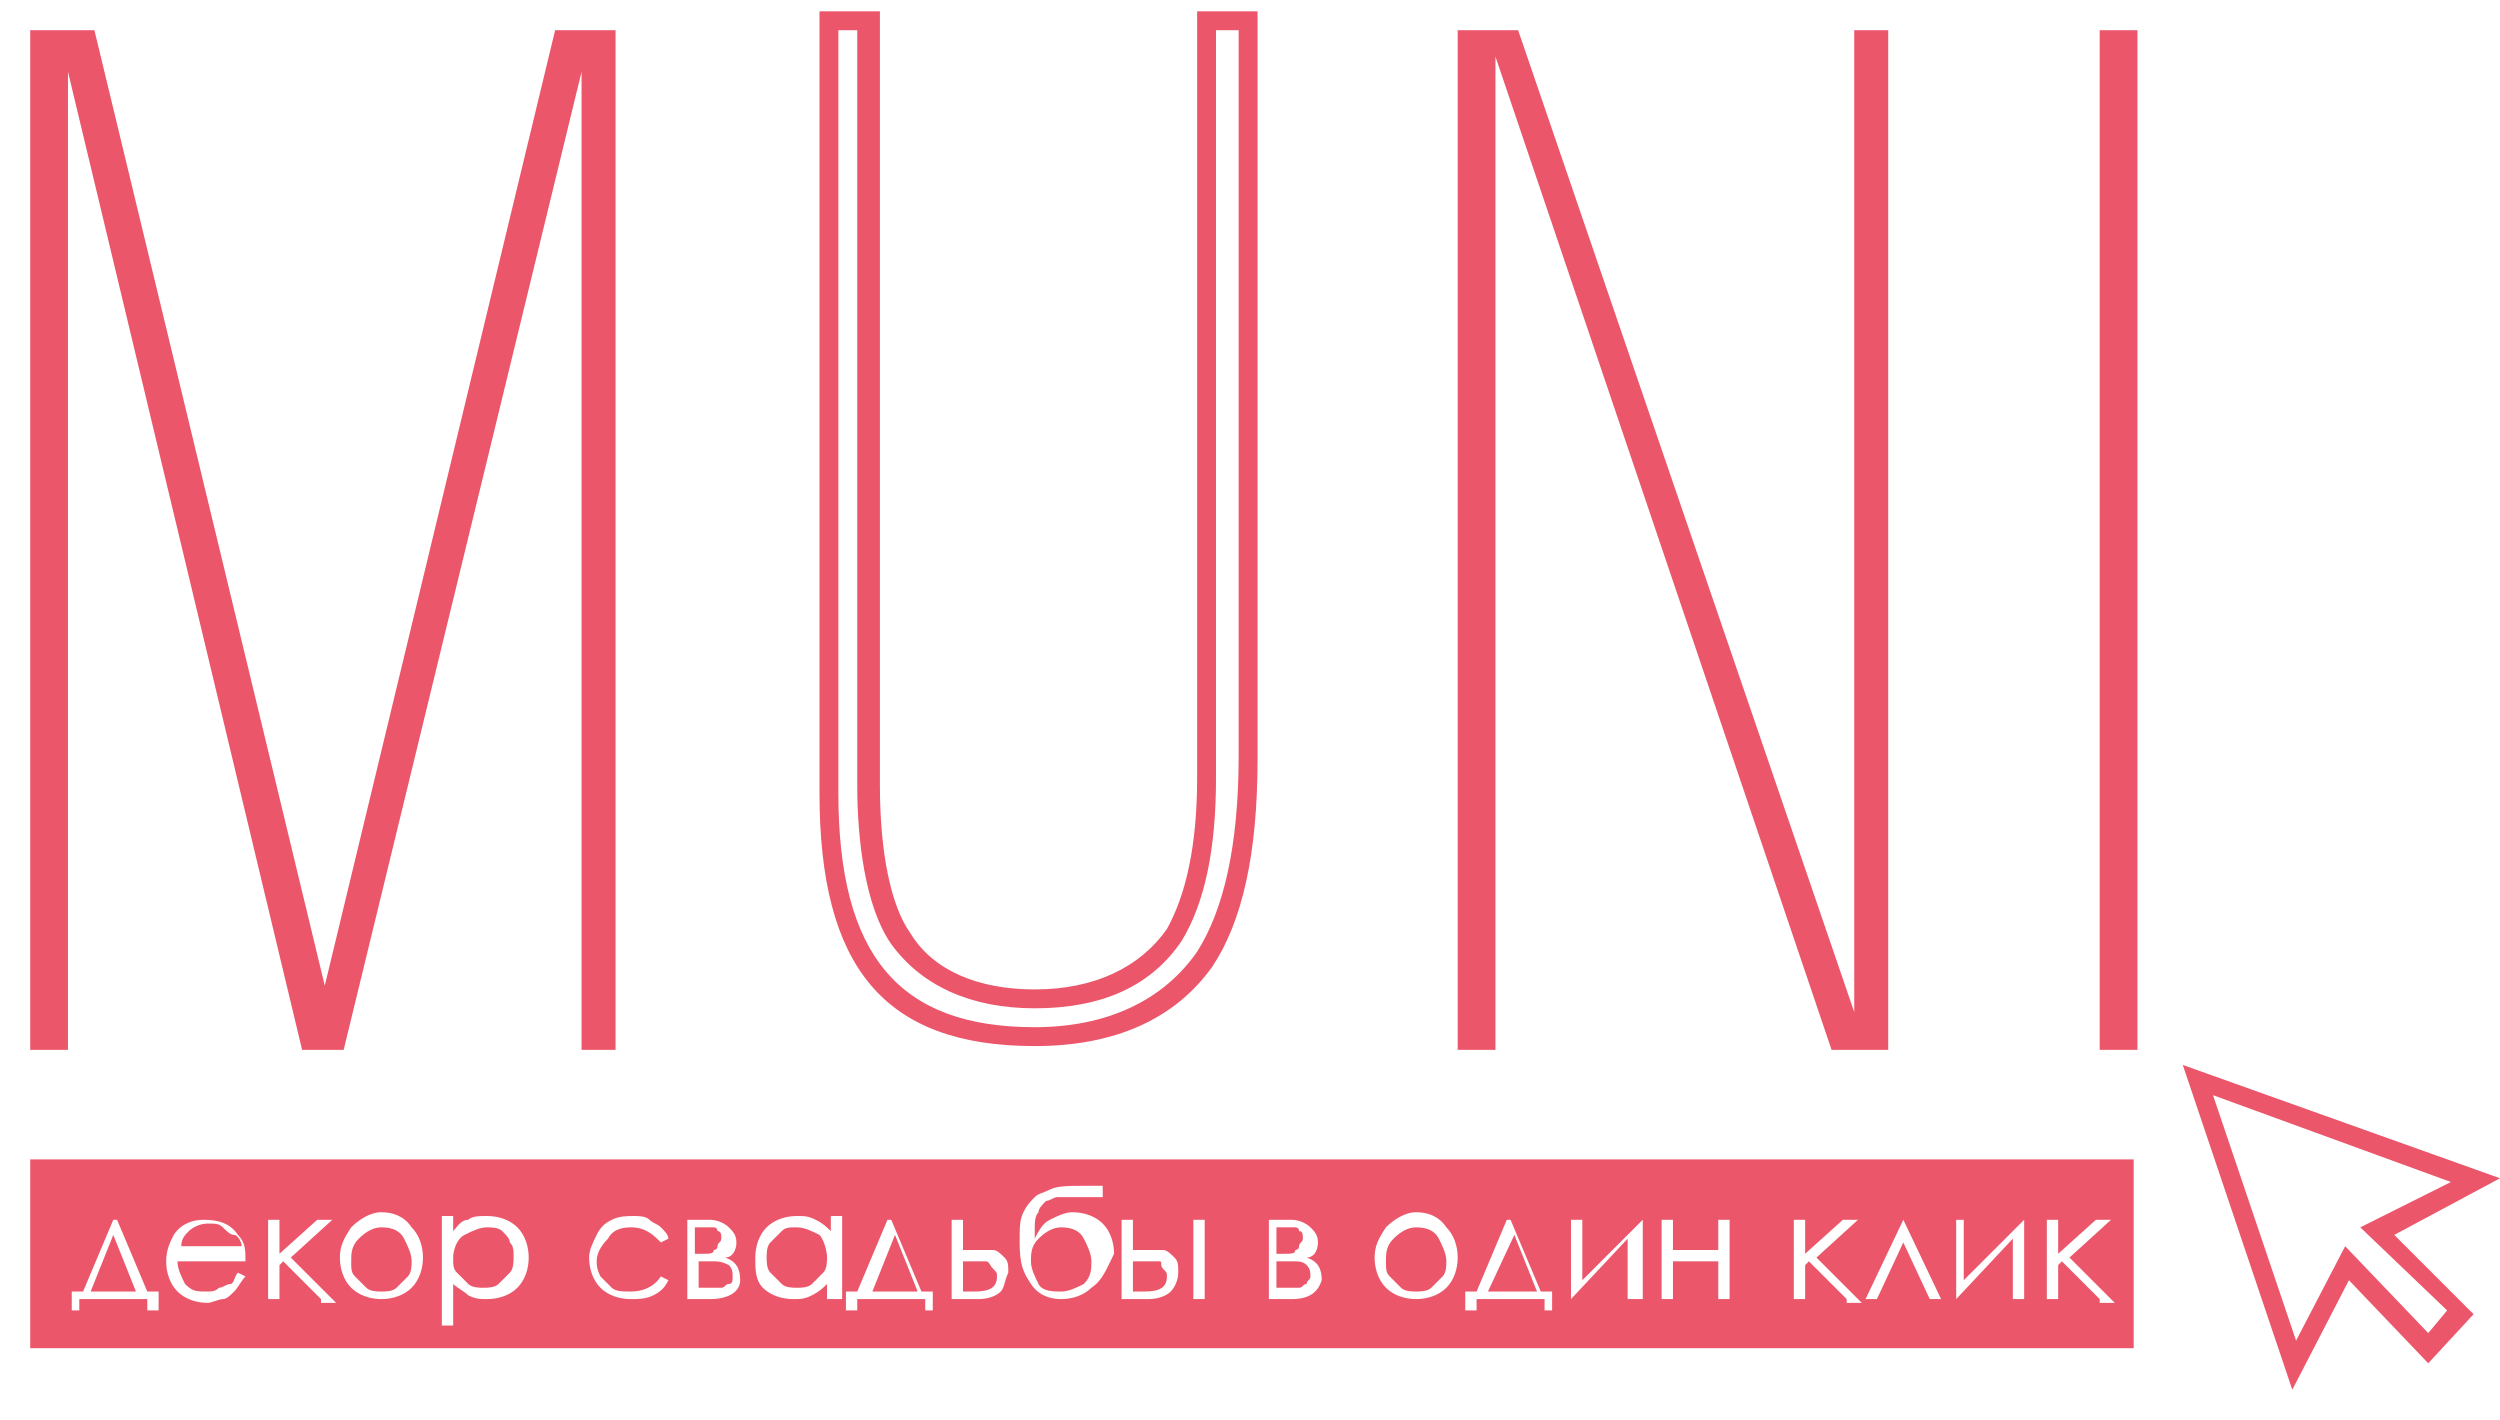
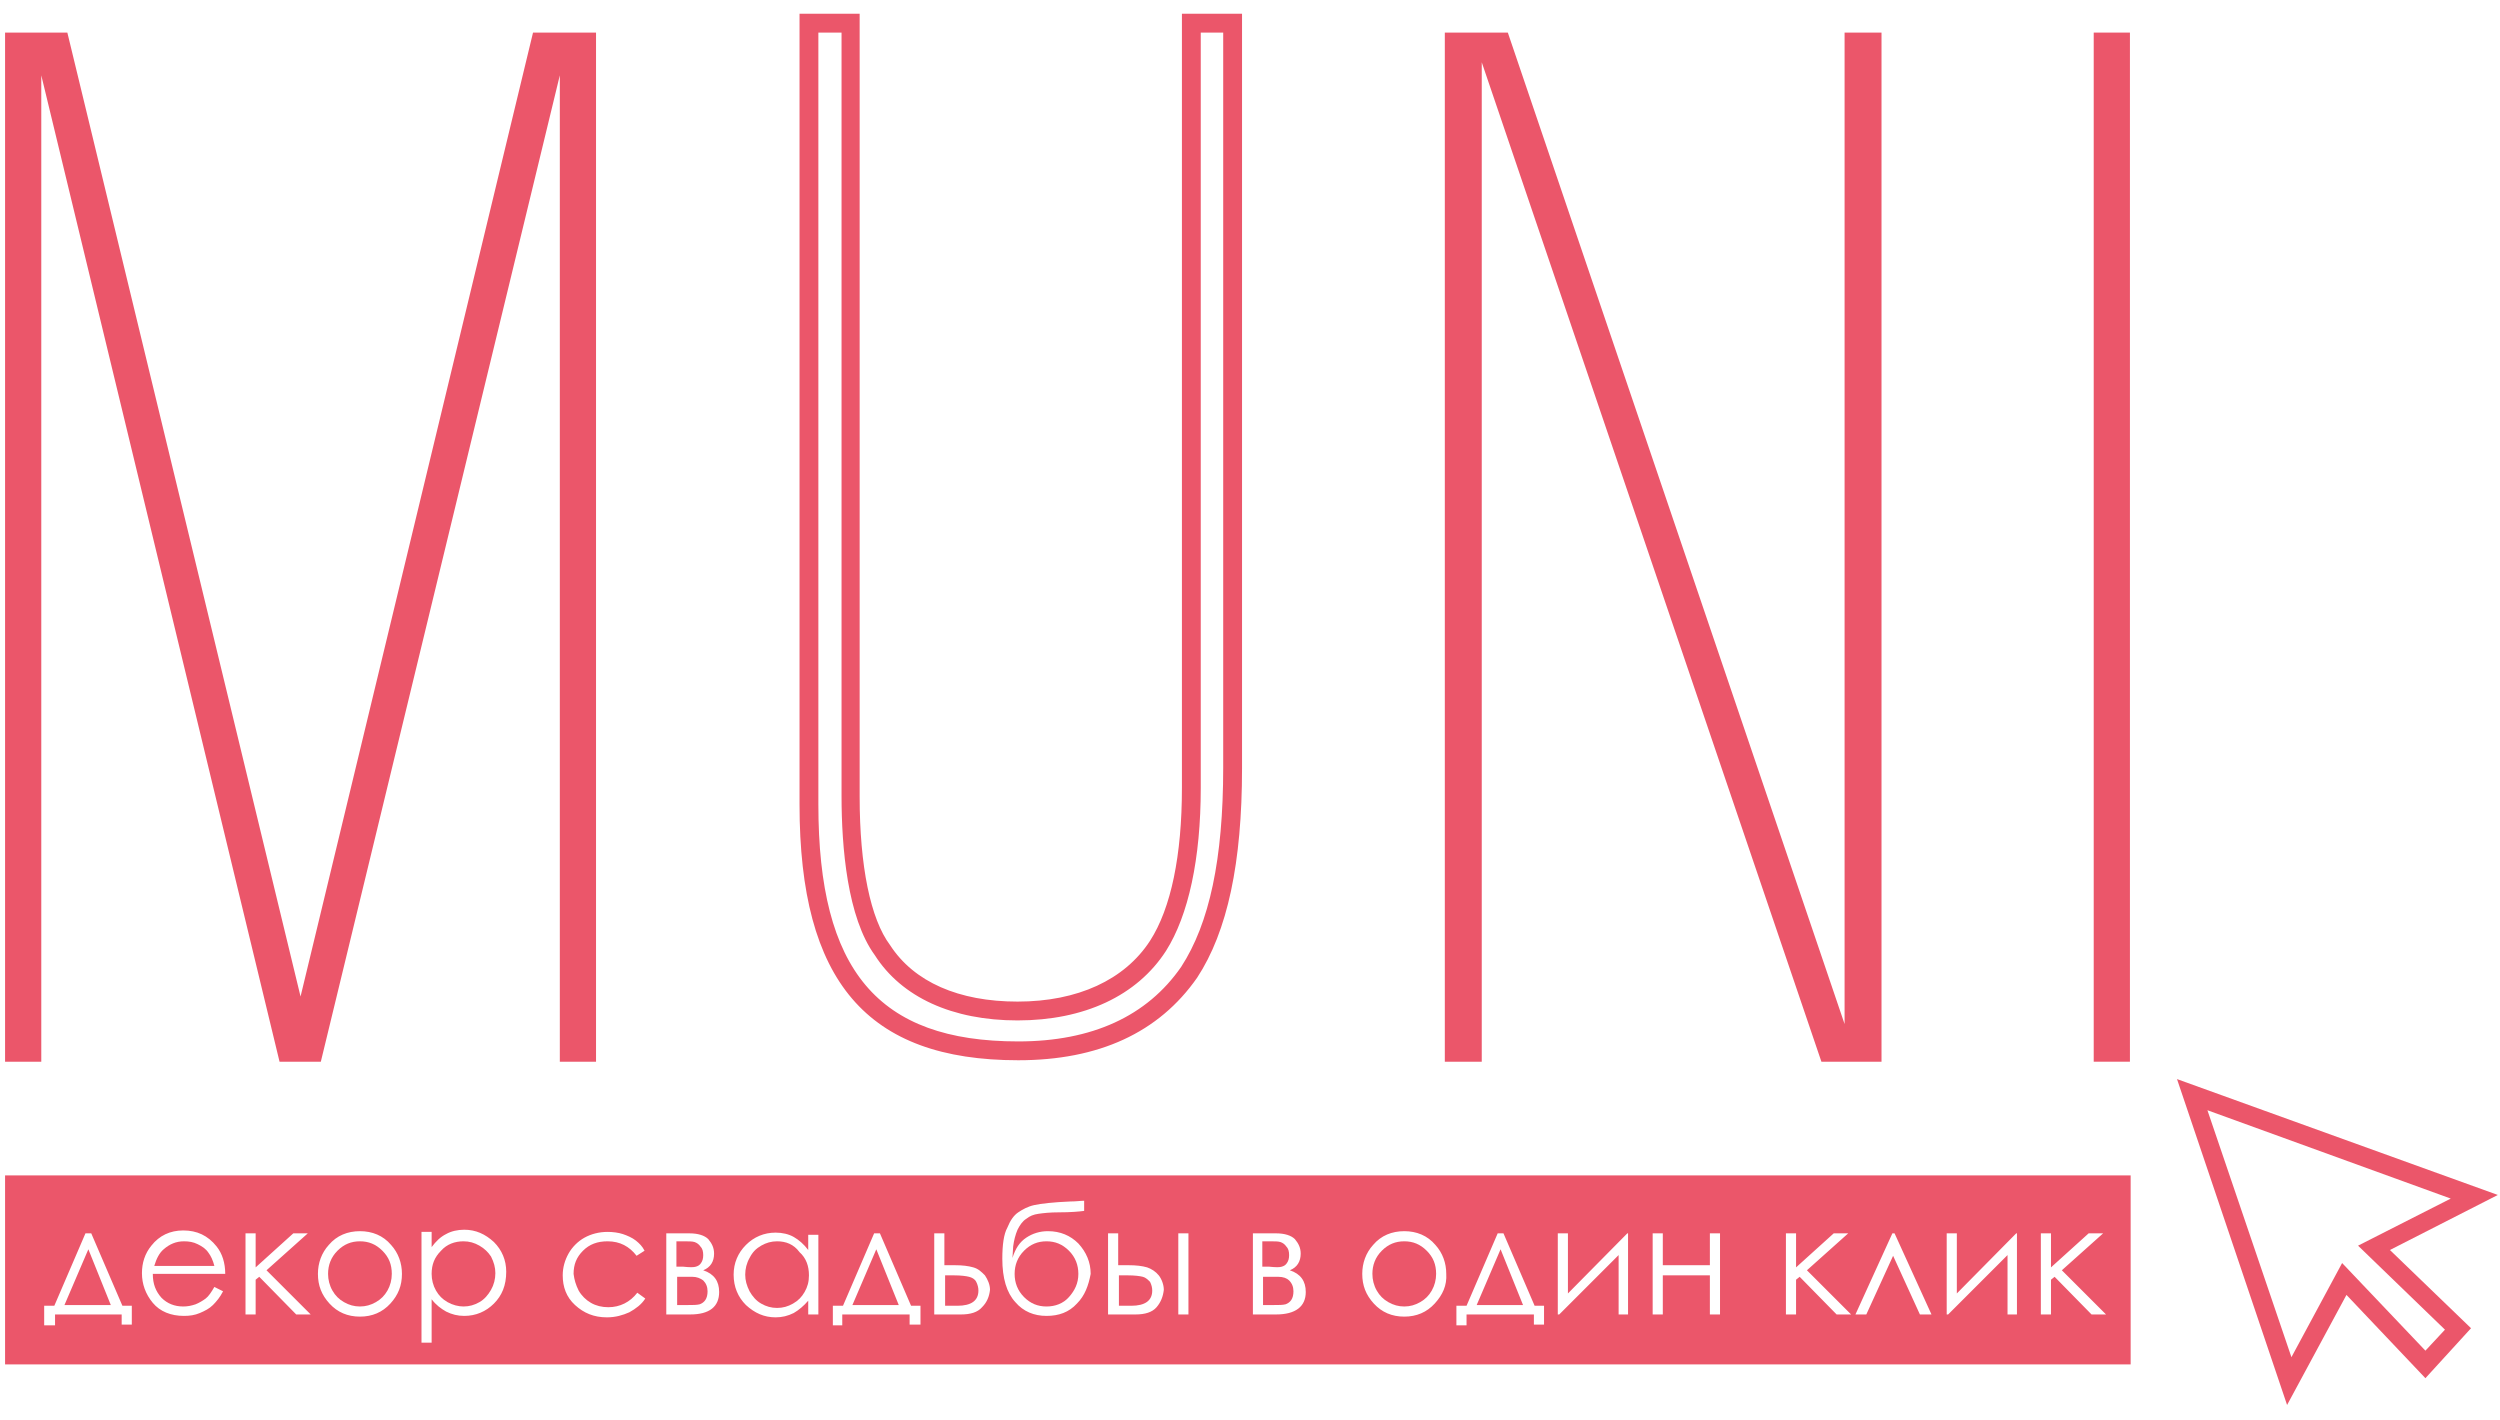
- <svg xmlns="http://www.w3.org/2000/svg" version="1.1" id="Layer_2" x="0px" y="0px" viewBox="0 0 66.2 37.6" style="enable-background:new 0 0 66.2 37.6;" xml:space="preserve">
+ <svg xmlns="http://www.w3.org/2000/svg" version="1.1" id="Layer_2" x="0px" y="0px" viewBox="0 0 345.2 196" style="enable-background:new 0 0 345.2 196;" xml:space="preserve">
  <style type="text/css">
	.st0{fill:#EB566A;}
</style>
-   <polygon class="st0" points="15.6,0.8 15.4,0.8 14.7,0.8 8.6,26.1 2.5,0.8 1.8,0.8 1.5,0.8 0.8,0.8 0.8,27.8 1.8,27.8 1.8,1.9   8,27.8 8.2,27.8 9,27.8 9.1,27.8 15.4,1.9 15.4,27.8 16.3,27.8 16.3,0.8 " />
-   <polygon class="st0" points="49.1,0.8 49.1,26.8 40.2,0.8 39.6,0.8 39.3,0.8 38.6,0.8 38.6,27.8 39.6,27.8 39.6,1.5 48.5,27.8   49.1,27.8 49.4,27.8 50,27.8 50,0.8 " />
-   <rect x="55.6" y="0.8" class="st0" width="1" height="27" />
+   <polygon class="st0" points="78.7,4.5 77.3,4.5 73.6,4.5 41.5,137.6 9.3,4.5 5.7,4.5 4.3,4.5 0.7,4.5 0.7,146.6 5.7,146.6 5.7,10.4   38.6,146.6 39.3,146.6 43.7,146.6 44.3,146.6 77.3,10.4 77.3,146.6 82.3,146.6 82.3,4.5 " />
+   <polygon class="st0" points="254.7,4.5 254.7,141.4 208.2,4.5 204.6,4.5 203.2,4.5 199.5,4.5 199.5,146.6 204.6,146.6 204.6,8.6   251.5,146.6 254.7,146.6 256.5,146.6 259.8,146.6 259.8,4.5 " />
+   <rect x="289.1" y="4.5" class="st0" width="5" height="142.1" />
  <g>
-     <path class="st0" d="M27.4,27.7c-4,0-5.7-2.1-5.7-6.7V0.3h1.6v20.5c0,1.8,0.3,3.2,0.8,3.9c0.6,1,1.8,1.5,3.3,1.5   c1.6,0,2.8-0.6,3.5-1.6c0.5-0.9,0.8-2.2,0.8-4V0.3h1.6v19.8c0,2.5-0.4,4.3-1.2,5.5C31.1,27,29.5,27.7,27.4,27.7z M22.2,0.8V21   c0,4.3,1.6,6.2,5.2,6.2c1.9,0,3.4-0.7,4.3-2c0.7-1.1,1.1-2.8,1.1-5.2V0.8h-0.6v19.8c0,1.9-0.3,3.3-0.9,4.3   c-0.8,1.2-2.1,1.8-3.9,1.8c-1.7,0-3-0.6-3.8-1.7c-0.7-1-0.9-2.8-0.9-4.2v-20H22.2z" />
+     <path class="st0" d="M140.6,146.4c-20.9,0-30.2-10.9-30.2-35.3V1.9h8.3V110c0,9.6,1.5,16.9,4.2,20.5c3.3,5.1,9.5,7.8,17.6,7.8   c8.3,0,14.8-3,18.3-8.4c2.9-4.5,4.4-11.8,4.4-21.1V1.9h8.3v104.2c0,13-2,22.5-6.2,28.9C160,142.6,151.7,146.4,140.6,146.4z    M113,4.5v106.6c0,22.9,8.2,32.7,27.6,32.7c10.2,0,17.8-3.5,22.5-10.3c3.9-6,5.8-14.9,5.8-27.5V4.5h-3.1v104.3   c0,9.8-1.7,17.6-4.8,22.5c-4,6.2-11.3,9.6-20.5,9.6c-9,0-16-3.2-19.7-9c-3.8-5.2-4.6-14.9-4.6-22V4.5H113z" />
  </g>
  <g>
-     <path class="st0" d="M21.1,32.5c-0.2,0-0.3,0-0.4,0.1c-0.1,0.1-0.2,0.2-0.3,0.3c-0.1,0.1-0.1,0.3-0.1,0.4c0,0.1,0,0.3,0.1,0.4   c0.1,0.1,0.2,0.2,0.3,0.3s0.3,0.1,0.4,0.1c0.1,0,0.3,0,0.4-0.1s0.2-0.2,0.3-0.3c0.1-0.1,0.1-0.3,0.1-0.4c0-0.2-0.1-0.5-0.2-0.6   C21.5,32.6,21.3,32.5,21.1,32.5z" />
-     <path class="st0" d="M34.2,33.4h-0.4v0.7h0.3c0.1,0,0.2,0,0.3,0c0.1,0,0.1-0.1,0.2-0.1c0-0.1,0.1-0.1,0.1-0.2c0-0.1,0-0.2-0.1-0.3   S34.4,33.4,34.2,33.4z" />
-     <path class="st0" d="M18.9,33.4h-0.4v0.7h0.3c0.1,0,0.2,0,0.3,0s0.1-0.1,0.2-0.1s0.1-0.1,0.1-0.2c0-0.1,0-0.2-0.1-0.3   C19.1,33.4,19,33.4,18.9,33.4z" />
-     <path class="st0" d="M37.5,32.5c-0.2,0-0.4,0.1-0.6,0.3s-0.2,0.4-0.2,0.6c0,0.2,0,0.3,0.1,0.4c0.1,0.1,0.2,0.2,0.3,0.3   c0.1,0.1,0.3,0.1,0.4,0.1s0.3,0,0.4-0.1c0.1-0.1,0.2-0.2,0.3-0.3c0.1-0.1,0.1-0.3,0.1-0.4c0-0.2-0.1-0.4-0.2-0.6   S37.8,32.5,37.5,32.5z" />
-     <path class="st0" d="M30.7,33.4c-0.1,0-0.2,0-0.4,0H30v0.8h0.3c0.4,0,0.6-0.1,0.6-0.4c0-0.1,0-0.1-0.1-0.2S30.8,33.4,30.7,33.4z" />
-     <path class="st0" d="M34.3,33.1c0,0,0.1,0,0.1-0.1c0-0.1,0.1-0.1,0.1-0.2c0-0.1,0-0.2-0.1-0.2c0-0.1-0.1-0.1-0.1-0.1   c0,0-0.2,0-0.3,0h-0.2v0.7H34C34.2,33.2,34.3,33.2,34.3,33.1z" />
-     <path class="st0" d="M26.1,33.4c-0.1,0-0.2,0-0.4,0h-0.2v0.8h0.3c0.4,0,0.6-0.1,0.6-0.4c0-0.1,0-0.1-0.1-0.2S26.2,33.4,26.1,33.4z" />
-     <polygon class="st0" points="23.1,34.2 24.3,34.2 23.7,32.7  " />
-     <path class="st0" d="M0.8,30.7v5h55.7v-5H0.8z M4.2,34.7H3.9v-0.3H2.1v0.3H1.9v-0.5h0.3l0.8-1.9h0.1l0.8,1.9h0.3V34.7z M4.9,34   c0.2,0.2,0.3,0.2,0.6,0.2c0.1,0,0.2,0,0.3-0.1C5.9,34.1,6,34,6.1,34s0.1-0.2,0.2-0.3l0.2,0.1c-0.1,0.1-0.2,0.3-0.3,0.4   c-0.1,0.1-0.2,0.2-0.3,0.2c-0.1,0-0.3,0.1-0.4,0.1c-0.3,0-0.6-0.1-0.8-0.3c-0.2-0.2-0.3-0.5-0.3-0.8c0-0.3,0.1-0.5,0.2-0.7   c0.2-0.3,0.5-0.4,0.8-0.4c0.4,0,0.7,0.1,0.9,0.4c0.2,0.2,0.2,0.4,0.2,0.7H4.7C4.7,33.6,4.8,33.8,4.9,34z M8.5,34.4l-1-1l-0.1,0.1   v0.9H7.1v-2.1h0.3v0.9l1-0.9h0.4l-1.1,1l1.2,1.2H8.5z M10.9,34.1c-0.2,0.2-0.5,0.3-0.8,0.3c-0.3,0-0.6-0.1-0.8-0.3S9,33.6,9,33.3   c0-0.3,0.1-0.5,0.3-0.8c0.2-0.2,0.5-0.4,0.8-0.4c0.3,0,0.6,0.1,0.8,0.4c0.2,0.2,0.3,0.5,0.3,0.8C11.2,33.6,11.1,33.9,10.9,34.1z    M13.7,34.1c-0.2,0.2-0.5,0.3-0.8,0.3c-0.2,0-0.3,0-0.5-0.1c-0.1-0.1-0.3-0.2-0.4-0.3v1.1h-0.3v-2.9H12v0.4   c0.1-0.1,0.2-0.3,0.4-0.3c0.1-0.1,0.3-0.1,0.5-0.1c0.3,0,0.6,0.1,0.8,0.3c0.2,0.2,0.3,0.5,0.3,0.8C14,33.6,13.9,33.9,13.7,34.1z    M15.9,33.8c0.1,0.1,0.2,0.2,0.3,0.3s0.3,0.1,0.5,0.1c0.3,0,0.6-0.1,0.8-0.4l0.2,0.1c-0.1,0.2-0.2,0.3-0.4,0.4   c-0.2,0.1-0.4,0.1-0.6,0.1c-0.3,0-0.6-0.1-0.8-0.3s-0.3-0.5-0.3-0.8c0-0.2,0.1-0.4,0.2-0.6s0.2-0.3,0.4-0.4s0.4-0.1,0.6-0.1   c0.1,0,0.3,0,0.4,0.1s0.2,0.1,0.3,0.2s0.2,0.2,0.2,0.3l-0.2,0.1c-0.2-0.2-0.4-0.4-0.8-0.4c-0.3,0-0.5,0.1-0.6,0.3   c-0.2,0.2-0.3,0.4-0.3,0.6C15.8,33.5,15.8,33.6,15.9,33.8z M18.8,34.4h-0.6v-2.1h0.6c0.2,0,0.4,0.1,0.5,0.2s0.2,0.2,0.2,0.4   c0,0.2-0.1,0.4-0.3,0.4c0.3,0.1,0.4,0.3,0.4,0.6C19.6,34.2,19.3,34.4,18.8,34.4z M22.2,34.4h-0.3V34c-0.1,0.1-0.2,0.2-0.4,0.3   s-0.3,0.1-0.5,0.1c-0.3,0-0.6-0.1-0.8-0.3S20,33.6,20,33.3c0-0.3,0.1-0.6,0.3-0.8s0.5-0.3,0.8-0.3c0.2,0,0.3,0,0.5,0.1   s0.3,0.2,0.4,0.3v-0.4h0.3V34.4z M24.8,34.7h-0.3v-0.3h-1.8v0.3h-0.3v-0.5h0.3l0.8-1.9h0.1l0.8,1.9h0.3V34.7z M26.5,34.2   c-0.1,0.1-0.3,0.2-0.6,0.2h-0.7v-2.1h0.3v0.8h0.3c0.2,0,0.4,0,0.5,0s0.2,0.1,0.3,0.2s0.1,0.2,0.1,0.4   C26.6,33.9,26.6,34.1,26.5,34.2z M28.9,34.1c-0.2,0.2-0.5,0.3-0.8,0.3c-0.3,0-0.6-0.1-0.8-0.4S27,33.5,27,32.9c0-0.4,0-0.6,0.1-0.8   c0.1-0.2,0.2-0.3,0.3-0.4c0.1-0.1,0.2-0.1,0.4-0.2s0.5-0.1,1-0.1c0.1,0,0.3,0,0.4,0v0.3c-0.1,0-0.4,0-0.7,0c-0.2,0-0.4,0-0.5,0   s-0.2,0.1-0.3,0.1c-0.1,0.1-0.2,0.2-0.2,0.3c-0.1,0.1-0.1,0.3-0.1,0.4l0,0.3c0.1-0.2,0.2-0.4,0.4-0.5c0.2-0.1,0.4-0.2,0.6-0.2   c0.3,0,0.6,0.1,0.8,0.3c0.2,0.2,0.3,0.5,0.3,0.8C29.3,33.6,29.2,33.9,28.9,34.1z M31,34.2c-0.1,0.1-0.3,0.2-0.6,0.2h-0.7v-2.1H30   v0.8h0.3c0.2,0,0.4,0,0.5,0s0.2,0.1,0.3,0.2s0.1,0.2,0.1,0.4C31.2,33.9,31.1,34.1,31,34.2z M31.9,34.4h-0.3v-2.1h0.3V34.4z    M34.2,34.4h-0.6v-2.1h0.6c0.2,0,0.4,0.1,0.5,0.2s0.2,0.2,0.2,0.4c0,0.2-0.1,0.4-0.3,0.4c0.3,0.1,0.4,0.3,0.4,0.6   C34.9,34.2,34.7,34.4,34.2,34.4z M38.3,34.1c-0.2,0.2-0.5,0.3-0.8,0.3c-0.3,0-0.6-0.1-0.8-0.3c-0.2-0.2-0.3-0.5-0.3-0.8   c0-0.3,0.1-0.5,0.3-0.8c0.2-0.2,0.5-0.4,0.8-0.4c0.3,0,0.6,0.1,0.8,0.4c0.2,0.2,0.3,0.5,0.3,0.8C38.6,33.6,38.5,33.9,38.3,34.1z    M41.2,34.7h-0.3v-0.3h-1.8v0.3h-0.3v-0.5h0.3l0.8-1.9h0.1l0.8,1.9h0.3V34.7z M43.4,34.4h-0.3v-1.6l-1.5,1.6h0v-2.1h0.3v1.6   l1.6-1.6h0V34.4z M45.8,34.4h-0.3v-1h-1.2v1H44v-2.1h0.3v0.8h1.2v-0.8h0.3V34.4z M48.9,34.4l-1-1l-0.1,0.1v0.9h-0.3v-2.1h0.3v0.9   l1-0.9h0.4l-1.1,1l1.2,1.2H48.9z M51.1,34.4l-0.7-1.5l-0.7,1.5h-0.3l1-2.1h0l1,2.1H51.1z M53.6,34.4h-0.3v-1.6l-1.5,1.6h0v-2.1H52   v1.6l1.6-1.6h0V34.4z M55.6,34.4l-1-1l-0.1,0.1v0.9h-0.3v-2.1h0.3v0.9l1-0.9h0.4l-1.1,1l1.2,1.2H55.6z" />
-     <path class="st0" d="M5.9,32.5c-0.1-0.1-0.2-0.1-0.4-0.1c-0.2,0-0.4,0.1-0.5,0.2c-0.1,0.1-0.2,0.2-0.2,0.4h1.6   c0-0.1-0.1-0.3-0.2-0.3C6.1,32.7,6,32.6,5.9,32.5z" />
-     <polygon class="st0" points="2.4,34.2 3.6,34.2 3,32.7  " />
-     <path class="st0" d="M28.1,32.5c-0.2,0-0.4,0.1-0.6,0.3s-0.2,0.4-0.2,0.6c0,0.2,0.1,0.4,0.2,0.6s0.4,0.2,0.6,0.2   c0.2,0,0.4-0.1,0.6-0.2c0.2-0.2,0.2-0.4,0.2-0.6c0-0.2-0.1-0.4-0.2-0.6C28.6,32.6,28.4,32.5,28.1,32.5z" />
-     <path class="st0" d="M18.9,33.1c0,0,0.1,0,0.1-0.1c0-0.1,0.1-0.1,0.1-0.2c0-0.1,0-0.2-0.1-0.2c0-0.1-0.1-0.1-0.1-0.1s-0.2,0-0.3,0   h-0.2v0.7h0.2C18.8,33.2,18.9,33.2,18.9,33.1z" />
-     <polygon class="st0" points="39.4,34.2 40.7,34.2 40.1,32.7  " />
-     <path class="st0" d="M13.3,32.6c-0.1-0.1-0.3-0.1-0.4-0.1c-0.2,0-0.4,0.1-0.6,0.2S12,33.1,12,33.3c0,0.2,0,0.3,0.1,0.4   c0.1,0.1,0.2,0.2,0.3,0.3s0.3,0.1,0.4,0.1c0.1,0,0.3,0,0.4-0.1s0.2-0.2,0.3-0.3c0.1-0.1,0.1-0.3,0.1-0.4c0-0.2,0-0.3-0.1-0.4   C13.5,32.8,13.4,32.7,13.3,32.6z" />
-     <path class="st0" d="M10.1,32.5c-0.2,0-0.4,0.1-0.6,0.3c-0.2,0.2-0.2,0.4-0.2,0.6c0,0.2,0,0.3,0.1,0.4c0.1,0.1,0.2,0.2,0.3,0.3   s0.3,0.1,0.4,0.1s0.3,0,0.4-0.1s0.2-0.2,0.3-0.3c0.1-0.1,0.1-0.3,0.1-0.4c0-0.2-0.1-0.4-0.2-0.6S10.4,32.5,10.1,32.5z" />
+     <path class="st0" d="M107.3,171.4c-0.8,0-1.5,0.2-2.2,0.6c-0.7,0.4-1.2,0.9-1.6,1.7c-0.4,0.7-0.6,1.5-0.6,2.3   c0,0.8,0.2,1.5,0.6,2.3c0.4,0.7,0.9,1.3,1.6,1.7c0.7,0.4,1.4,0.6,2.2,0.6c0.8,0,1.5-0.2,2.2-0.6c0.7-0.4,1.2-0.9,1.6-1.6   c0.4-0.7,0.6-1.4,0.6-2.3c0-1.3-0.4-2.4-1.3-3.2C109.6,171.8,108.5,171.4,107.3,171.4z" />
+     <path class="st0" d="M176.5,176.3h-2.1v3.9h1.5c0.7,0,1.2,0,1.6-0.1c0.3-0.1,0.6-0.3,0.8-0.6c0.2-0.3,0.3-0.7,0.3-1.2   c0-0.6-0.2-1.1-0.6-1.5C177.7,176.5,177.2,176.3,176.5,176.3z" />
+     <path class="st0" d="M95.6,176.3h-2.1v3.9H95c0.7,0,1.2,0,1.6-0.1c0.3-0.1,0.6-0.3,0.8-0.6c0.2-0.3,0.3-0.7,0.3-1.2   c0-0.6-0.2-1.1-0.6-1.5C96.7,176.5,96.2,176.3,95.6,176.3z" />
+     <path class="st0" d="M193.9,171.4c-1.2,0-2.2,0.4-3.1,1.3s-1.3,2-1.3,3.2c0,0.8,0.2,1.6,0.6,2.3c0.4,0.7,0.9,1.2,1.6,1.6   c0.7,0.4,1.4,0.6,2.2,0.6c0.8,0,1.5-0.2,2.2-0.6c0.7-0.4,1.2-0.9,1.6-1.6c0.4-0.7,0.6-1.5,0.6-2.3c0-1.3-0.4-2.3-1.3-3.2   S195.1,171.4,193.9,171.4z" />
+     <path class="st0" d="M157.8,176.3c-0.4-0.1-1.1-0.2-2.1-0.2h-1.2v4.2h1.7c1.9,0,2.9-0.7,2.9-2.1c0-0.4-0.1-0.8-0.3-1.2   C158.5,176.7,158.2,176.4,157.8,176.3z" />
+     <path class="st0" d="M177,174.9c0.3-0.1,0.5-0.2,0.7-0.5c0.2-0.3,0.3-0.6,0.3-1.1c0-0.5-0.1-0.9-0.4-1.2c-0.2-0.3-0.5-0.5-0.8-0.6   c-0.3-0.1-0.8-0.1-1.6-0.1h-0.9v3.5h0.9C176.2,175,176.7,175,177,174.9z" />
+     <path class="st0" d="M133.8,176.3c-0.4-0.1-1.1-0.2-2.1-0.2h-1.2v4.2h1.7c1.9,0,2.9-0.7,2.9-2.1c0-0.4-0.1-0.8-0.3-1.2   S134.2,176.4,133.8,176.3z" />
+     <polygon class="st0" points="117.7,180.2 124.1,180.2 121,172.5  " />
+     <path class="st0" d="M0.7,162.3v26.1h293.5v-26.1H0.7z M18.2,182.9h-1.4v-1.4H7.6v1.5H6.1v-2.7h1.4l4.3-10h0.8l4.3,10h1.3V182.9z    M22.3,179.2c0.8,0.8,1.8,1.2,3,1.2c0.6,0,1.1-0.1,1.7-0.3c0.5-0.2,1-0.5,1.4-0.8c0.4-0.3,0.8-0.9,1.2-1.6l1.2,0.6   c-0.4,0.8-0.9,1.4-1.4,1.9c-0.5,0.5-1.1,0.8-1.8,1.1c-0.7,0.3-1.4,0.4-2.2,0.4c-1.8,0-3.3-0.6-4.3-1.8c-1-1.2-1.5-2.6-1.5-4.1   c0-1.4,0.4-2.7,1.3-3.8c1.1-1.4,2.6-2.1,4.4-2.1c1.9,0,3.4,0.7,4.6,2.2c0.8,1,1.2,2.3,1.2,3.8H21.1   C21.1,177.3,21.5,178.3,22.3,179.2z M40.9,181.5l-5.1-5.2l-0.5,0.4v4.8h-1.4v-11.2h1.4v4.7l5.2-4.7h2l-5.7,5.1l6.1,6.1H40.9z    M53.9,180c-1.1,1.2-2.5,1.8-4.2,1.8c-1.7,0-3.1-0.6-4.2-1.8c-1.1-1.2-1.6-2.5-1.6-4.1c0-1.5,0.5-2.9,1.5-4   c1.1-1.3,2.6-1.9,4.3-1.9c1.7,0,3.2,0.6,4.3,1.9c1,1.1,1.5,2.5,1.5,4C55.5,177.5,55,178.8,53.9,180z M68.2,180   c-1.1,1.1-2.5,1.7-4.1,1.7c-0.9,0-1.7-0.2-2.5-0.6c-0.7-0.4-1.4-0.9-2-1.7v6h-1.4v-15.3h1.4v2.1c0.6-0.8,1.2-1.4,2-1.8   c0.7-0.4,1.6-0.6,2.5-0.6c1.6,0,2.9,0.6,4.1,1.7c1.1,1.1,1.7,2.5,1.7,4.1C69.9,177.5,69.3,178.9,68.2,180z M79.9,178.2   c0.4,0.7,1,1.3,1.7,1.7c0.7,0.4,1.5,0.6,2.4,0.6c1.6,0,3-0.7,4-2l1.1,0.8c-0.5,0.8-1.3,1.4-2.2,1.9c-0.9,0.4-1.9,0.7-3.1,0.7   c-1.8,0-3.2-0.6-4.4-1.7s-1.7-2.5-1.7-4.1c0-1.1,0.3-2.1,0.8-3c0.5-0.9,1.3-1.7,2.2-2.2s2-0.8,3.2-0.8c0.7,0,1.5,0.1,2.1,0.3   s1.3,0.5,1.8,0.9c0.5,0.4,0.9,0.8,1.2,1.4l-1.1,0.7c-1-1.3-2.3-2-4-2c-1.4,0-2.5,0.4-3.4,1.3c-0.9,0.9-1.3,1.9-1.3,3.2   C79.3,176.7,79.5,177.4,79.9,178.2z M95.3,181.5H92v-11.2h3.2c1.2,0,2.1,0.3,2.6,0.8c0.5,0.6,0.8,1.2,0.8,2c0,1.1-0.5,1.9-1.5,2.3   c1.5,0.5,2.2,1.5,2.2,3C99.3,180.4,98,181.5,95.3,181.5z M113,181.5h-1.4v-1.9c-0.6,0.7-1.3,1.3-2,1.7c-0.8,0.4-1.6,0.6-2.5,0.6   c-1.6,0-2.9-0.6-4.1-1.7c-1.1-1.1-1.7-2.5-1.7-4.2c0-1.6,0.6-3,1.7-4.1s2.5-1.7,4.1-1.7c0.9,0,1.8,0.2,2.5,0.6c0.7,0.4,1.4,1,2,1.8   v-2.1h1.4V181.5z M127,182.9h-1.4v-1.4h-9.3v1.5H115v-2.7h1.4l4.3-10h0.8l4.3,10h1.3V182.9z M135.6,180.5c-0.6,0.7-1.6,1-2.9,1H129   v-11.2h1.4v4.4h1.4c1.1,0,1.9,0.1,2.6,0.3s1.1,0.6,1.6,1.1c0.4,0.6,0.7,1.3,0.7,2C136.6,179,136.3,179.8,135.6,180.5z M148.7,180   c-1.1,1.2-2.5,1.7-4.2,1.7c-1.7,0-3.2-0.6-4.3-1.9c-1.2-1.3-1.8-3.3-1.8-6c0-1.9,0.2-3.4,0.7-4.3c0.4-1,0.9-1.7,1.5-2.1   c0.6-0.4,1.3-0.8,2.2-1c0.9-0.2,2.6-0.4,5-0.5c0.8,0,1.4-0.1,1.9-0.1v1.4c-0.7,0.1-1.9,0.2-3.5,0.2c-1.2,0-2.1,0.1-2.8,0.2   c-0.7,0.1-1.2,0.3-1.7,0.7c-0.5,0.3-0.9,0.9-1.2,1.5c-0.3,0.7-0.5,1.5-0.6,2.3l-0.1,1.6c0.4-1.3,1-2.2,1.9-2.8   c0.9-0.6,1.9-0.9,3-0.9c1.7,0,3.1,0.6,4.2,1.7c1.1,1.2,1.7,2.6,1.7,4.2C150.3,177.5,149.8,178.9,148.7,180z M159.7,180.5   c-0.6,0.7-1.6,1-2.9,1H153v-11.2h1.4v4.4h1.4c1.1,0,1.9,0.1,2.6,0.3c0.6,0.2,1.2,0.6,1.6,1.1s0.7,1.3,0.7,2   C160.6,179,160.3,179.8,159.7,180.5z M164.1,181.5h-1.4v-11.2h1.4V181.5z M176.2,181.5H173v-11.2h3.2c1.2,0,2.1,0.3,2.6,0.8   c0.5,0.6,0.8,1.2,0.8,2c0,1.1-0.5,1.9-1.5,2.3c1.5,0.5,2.2,1.5,2.2,3C180.3,180.4,178.9,181.5,176.2,181.5z M198.1,180   c-1.1,1.2-2.5,1.8-4.2,1.8c-1.7,0-3.1-0.6-4.2-1.8c-1.1-1.2-1.6-2.5-1.6-4.1c0-1.5,0.5-2.9,1.5-4c1.1-1.3,2.6-1.9,4.3-1.9   c1.7,0,3.2,0.6,4.3,1.9c1,1.1,1.5,2.5,1.5,4C199.8,177.5,199.2,178.8,198.1,180z M213.2,182.9h-1.4v-1.4h-9.3v1.5h-1.4v-2.7h1.4   l4.3-10h0.8l4.3,10h1.3V182.9z M224.9,181.5h-1.4v-8.2l-8.2,8.2h-0.2v-11.2h1.4v8.3l8.2-8.3h0.1V181.5z M237.5,181.5h-1.4v-5.4   h-6.5v5.4h-1.4v-11.2h1.4v4.4h6.5v-4.4h1.4V181.5z M253.6,181.5l-5.1-5.2l-0.5,0.4v4.8h-1.4v-11.2h1.4v4.7l5.2-4.7h2l-5.7,5.1   l6.1,6.1H253.6z M265.1,181.5l-3.7-8.1l-3.7,8.1h-1.5l5.1-11.2h0.3l5.1,11.2H265.1z M278.6,181.5h-1.4v-8.2l-8.2,8.2h-0.2v-11.2   h1.4v8.3l8.2-8.3h0.1V181.5z M288.8,181.5l-5.1-5.2l-0.5,0.4v4.8h-1.4v-11.2h1.4v4.7l5.2-4.7h2l-5.7,5.1l6.1,6.1H288.8z" />
+     <path class="st0" d="M27.3,171.8c-0.6-0.3-1.2-0.4-1.9-0.4c-1.1,0-2,0.4-2.8,1.1c-0.6,0.5-1,1.3-1.3,2.3h8.3   c-0.2-0.8-0.5-1.4-0.8-1.8C28.4,172.4,27.9,172.1,27.3,171.8z" />
+     <polygon class="st0" points="8.9,180.2 15.3,180.2 12.2,172.5  " />
+     <path class="st0" d="M144.5,171.4c-1.2,0-2.2,0.4-3.1,1.3c-0.9,0.9-1.3,2-1.3,3.2c0,1.2,0.4,2.3,1.3,3.2s1.9,1.3,3.1,1.3   c1.2,0,2.3-0.4,3.1-1.3c0.8-0.9,1.3-1.9,1.3-3.2c0-1.2-0.4-2.3-1.3-3.2C146.7,171.8,145.7,171.4,144.5,171.4z" />
+     <path class="st0" d="M96.1,174.9c0.3-0.1,0.5-0.2,0.7-0.5c0.2-0.3,0.3-0.6,0.3-1.1c0-0.5-0.1-0.9-0.4-1.2c-0.2-0.3-0.5-0.5-0.8-0.6   s-0.8-0.1-1.6-0.1h-0.9v3.5h0.9C95.2,175,95.8,175,96.1,174.9z" />
+     <polygon class="st0" points="203.9,180.2 210.3,180.2 207.2,172.5  " />
+     <path class="st0" d="M66.2,172c-0.7-0.4-1.4-0.6-2.2-0.6c-1.2,0-2.3,0.4-3.1,1.3c-0.9,0.9-1.3,1.9-1.3,3.2c0,0.8,0.2,1.6,0.6,2.3   c0.4,0.7,0.9,1.2,1.6,1.6c0.7,0.4,1.5,0.6,2.2,0.6c0.8,0,1.5-0.2,2.2-0.6c0.7-0.4,1.2-1,1.6-1.7c0.4-0.7,0.6-1.5,0.6-2.3   c0-0.8-0.2-1.5-0.6-2.3C67.4,172.9,66.9,172.4,66.2,172z" />
+     <path class="st0" d="M49.7,171.4c-1.2,0-2.2,0.4-3.1,1.3c-0.9,0.9-1.3,2-1.3,3.2c0,0.8,0.2,1.6,0.6,2.3c0.4,0.7,0.9,1.2,1.6,1.6   s1.4,0.6,2.2,0.6s1.5-0.2,2.2-0.6s1.2-0.9,1.6-1.6c0.4-0.7,0.6-1.5,0.6-2.3c0-1.3-0.4-2.3-1.3-3.2S50.9,171.4,49.7,171.4z" />
  </g>
-   <path class="st0" d="M60.7,36.8l-2.9-8.6l8.4,3l-2.8,1.5l2.1,2.1l-1.2,1.3l-2.1-2.2L60.7,36.8z M58.6,29l2.2,6.5l1.3-2.5l2.2,2.3  l0.5-0.6l-2.3-2.2l2.4-1.2L58.6,29z" />
+   <path class="st0" d="M315.8,194l-15.2-45l44.3,16l-14.9,7.6l11.2,10.8l-6.3,6.9L324,178.8L315.8,194z M304.8,153.3l11.6,34.1l7-13  l11.5,12.1l2.7-2.9l-12-11.6l12.8-6.5L304.8,153.3z" />
</svg>
